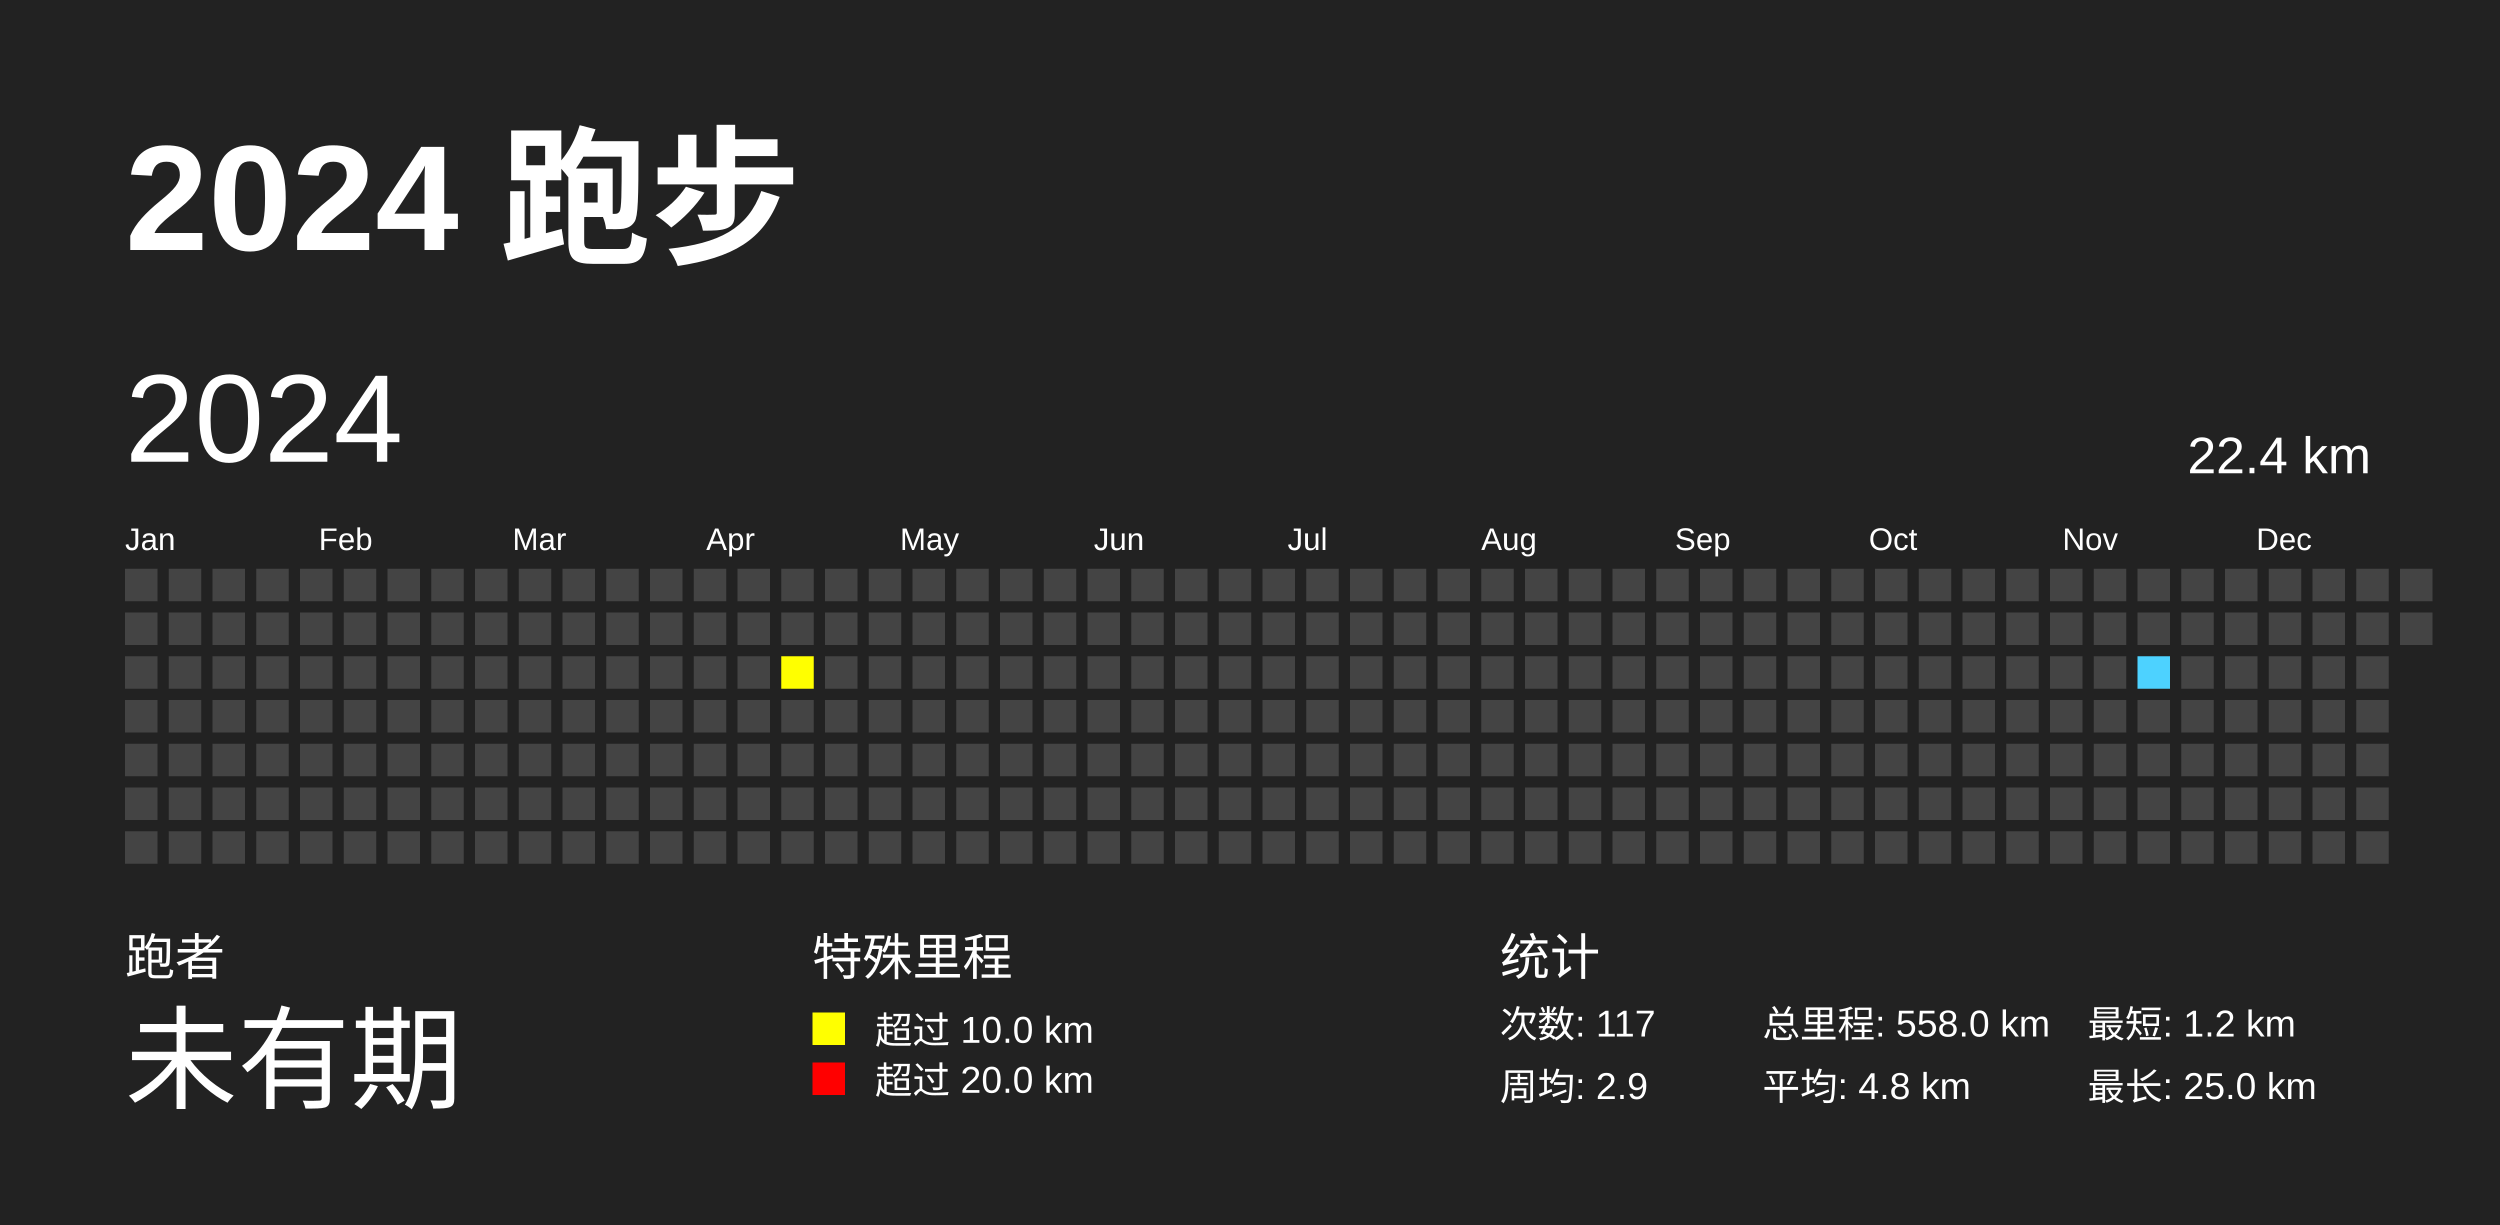
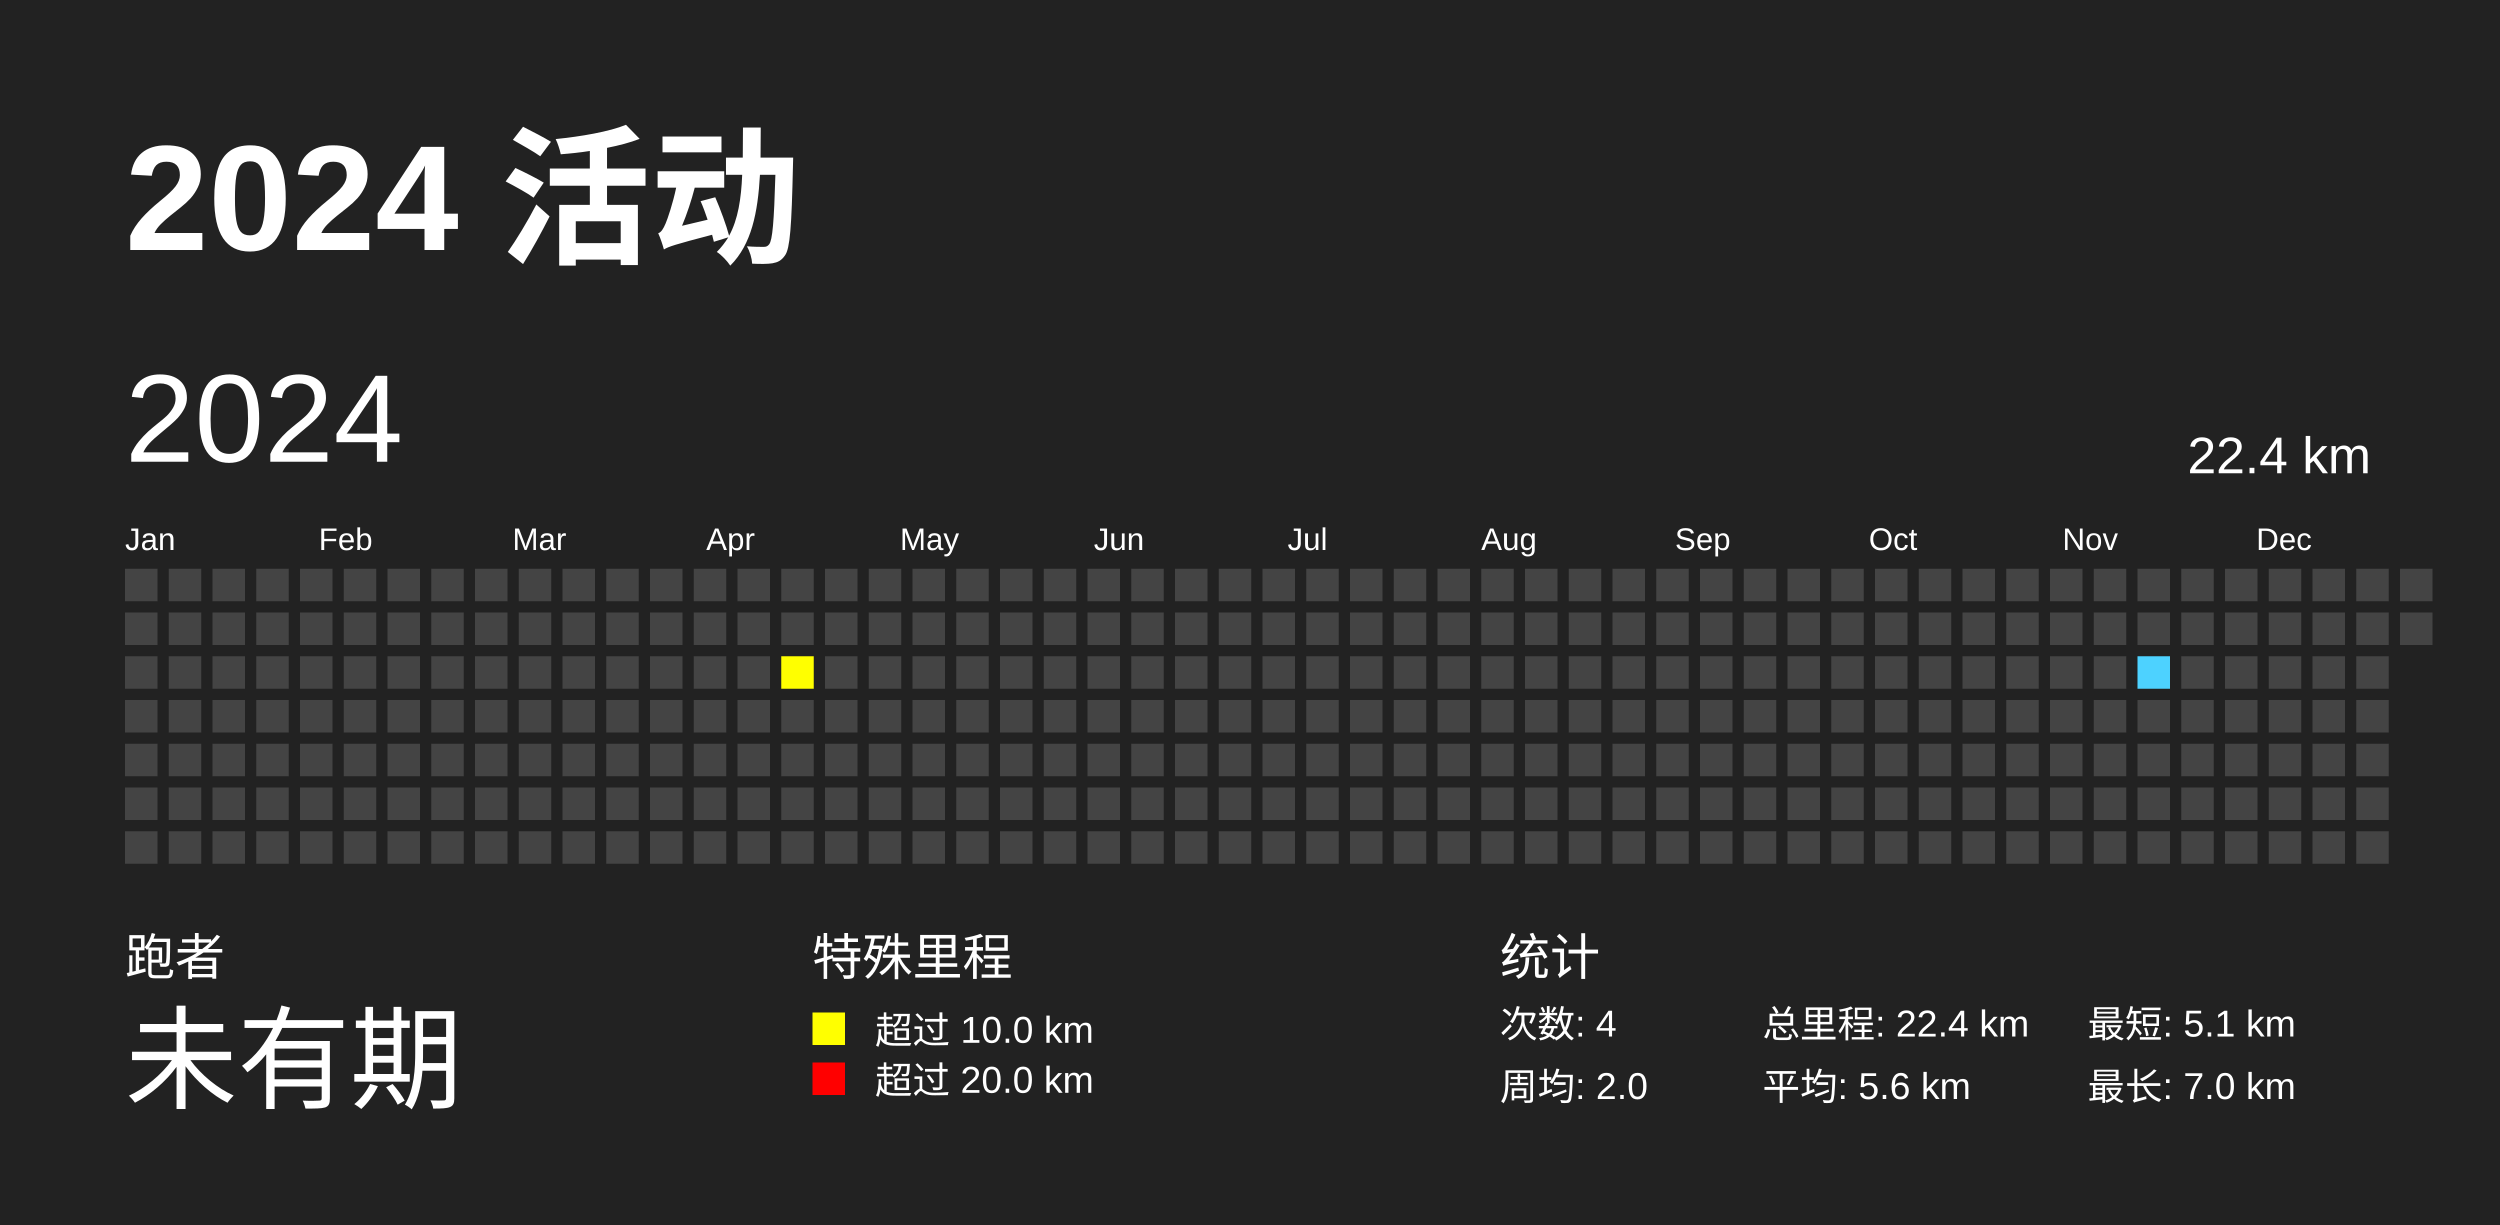
<svg xmlns="http://www.w3.org/2000/svg" baseProfile="full" height="98mm" version="1.1" viewBox="0,0,200,98" width="200mm">
  <defs>
    <pattern height="2" id="indoor-stripe" patternUnits="userSpaceOnUse" width="2">
      <line stroke="white" stroke-opacity="0.45" stroke-width="0.5" x1="0" x2="2" y1="2" y2="0" />
    </pattern>
  </defs>
  <rect fill="#222222" height="98" width="200" x="0" y="0" />
-   <text fill="#FFFFFF" style="font-size:12px; font-family:Arial; font-weight:bold;" x="10" y="20">2024 跑步</text>
+   <text fill="#FFFFFF" style="font-size:12px; font-family:Arial; font-weight:bold;" x="10" y="20">2024 活动</text>
  <text fill="#FFFFFF" style="font-size:4px; font-family:Arial" x="10" y="78">跑者</text>
  <text fill="#FFFFFF" style="font-size:9px; font-family:Arial" x="10" y="88">未有期</text>
  <text fill="#FFFFFF" style="font-size:4px; font-family:Arial" x="65" y="78">特殊里程</text>
  <rect fill="yellow" height="2.6" width="2.6" x="65" y="81" />
  <text fill="#FFFFFF" style="font-size:3px; font-family:Arial" x="70" y="83.5">超过 10.0 km</text>
  <rect fill="red" height="2.6" width="2.6" x="65" y="85" />
  <text fill="#FFFFFF" style="font-size:3px; font-family:Arial" x="70" y="87.5">超过 20.0 km</text>
  <text fill="#FFFFFF" style="font-size:4px; font-family:Arial" x="120" y="78">统计</text>
-   <text fill="#FFFFFF" style="font-size:3px; font-family:Arial" x="120" y="83">次数: 117</text>
-   <text fill="#FFFFFF" style="font-size:3px; font-family:Arial" x="120" y="88">周均: 2.9</text>
-   <text fill="#FFFFFF" style="font-size:3px; font-family:Arial" x="141" y="83">总里程: 558.0 km</text>
-   <text fill="#FFFFFF" style="font-size:3px; font-family:Arial" x="141" y="88">平均: 4.8 km</text>
-   <text fill="#FFFFFF" style="font-size:3px; font-family:Arial" x="167" y="83">最短: 1.2 km</text>
-   <text fill="#FFFFFF" style="font-size:3px; font-family:Arial" x="167" y="88">最长: 25.0 km</text>
+   <text fill="#FFFFFF" style="font-size:3px; font-family:Arial" x="120" y="83">次数: 4</text>
+   <text fill="#FFFFFF" style="font-size:3px; font-family:Arial" x="120" y="88">周均: 2.0</text>
+   <text fill="#FFFFFF" style="font-size:3px; font-family:Arial" x="141" y="83">总里程: 22.4 km</text>
+   <text fill="#FFFFFF" style="font-size:3px; font-family:Arial" x="141" y="88">平均: 5.6 km</text>
+   <text fill="#FFFFFF" style="font-size:3px; font-family:Arial" x="167" y="83">最短: 5.1 km</text>
+   <text fill="#FFFFFF" style="font-size:3px; font-family:Arial" x="167" y="88">最长: 7.0 km</text>
  <text dominant-baseline="hanging" fill="#FFFFFF" style="font-size:10.0px; font-family:Arial;" x="10" y="30">2024</text>
  <text dominant-baseline="hanging" fill="#FFFFFF" style="font-size:4.125px; font-family:Arial;" x="175" y="35">22.4 km</text>
  <text fill="#FFFFFF" style="font-size:2.5px; font-family:Arial" x="10.0" y="44">Jan</text>
  <text fill="#FFFFFF" style="font-size:2.5px; font-family:Arial" x="25.5" y="44">Feb</text>
  <text fill="#FFFFFF" style="font-size:2.5px; font-family:Arial" x="41.0" y="44">Mar</text>
  <text fill="#FFFFFF" style="font-size:2.5px; font-family:Arial" x="56.5" y="44">Apr</text>
  <text fill="#FFFFFF" style="font-size:2.5px; font-family:Arial" x="72.0" y="44">May</text>
  <text fill="#FFFFFF" style="font-size:2.5px; font-family:Arial" x="87.5" y="44">Jun</text>
  <text fill="#FFFFFF" style="font-size:2.5px; font-family:Arial" x="103.0" y="44">Jul</text>
  <text fill="#FFFFFF" style="font-size:2.5px; font-family:Arial" x="118.5" y="44">Aug</text>
  <text fill="#FFFFFF" style="font-size:2.5px; font-family:Arial" x="134.0" y="44">Sep</text>
  <text fill="#FFFFFF" style="font-size:2.5px; font-family:Arial" x="149.5" y="44">Oct</text>
  <text fill="#FFFFFF" style="font-size:2.5px; font-family:Arial" x="165.0" y="44">Nov</text>
  <text fill="#FFFFFF" style="font-size:2.5px; font-family:Arial" x="180.5" y="44">Dec</text>
  <rect fill="#444444" height="2.6" width="2.6" x="10.0" y="45.5" />
  <rect fill="#444444" height="2.6" width="2.6" x="10.0" y="49.0" />
  <rect fill="#444444" height="2.6" width="2.6" x="10.0" y="52.5" />
  <rect fill="#444444" height="2.6" width="2.6" x="10.0" y="56.0" />
  <rect fill="#444444" height="2.6" width="2.6" x="10.0" y="59.5" />
  <rect fill="#444444" height="2.6" width="2.6" x="10.0" y="63.0" />
  <rect fill="#444444" height="2.6" width="2.6" x="10.0" y="66.5" />
  <rect fill="#444444" height="2.6" width="2.6" x="13.5" y="45.5" />
  <rect fill="#444444" height="2.6" width="2.6" x="13.5" y="49.0" />
  <rect fill="#444444" height="2.6" width="2.6" x="13.5" y="52.5" />
  <rect fill="#444444" height="2.6" width="2.6" x="13.5" y="56.0" />
  <rect fill="#444444" height="2.6" width="2.6" x="13.5" y="59.5" />
  <rect fill="#444444" height="2.6" width="2.6" x="13.5" y="63.0" />
  <rect fill="#444444" height="2.6" width="2.6" x="13.5" y="66.5" />
  <rect fill="#444444" height="2.6" width="2.6" x="17.0" y="45.5" />
  <rect fill="#444444" height="2.6" width="2.6" x="17.0" y="49.0" />
  <rect fill="#444444" height="2.6" width="2.6" x="17.0" y="52.5" />
  <rect fill="#444444" height="2.6" width="2.6" x="17.0" y="56.0" />
  <rect fill="#444444" height="2.6" width="2.6" x="17.0" y="59.5" />
  <rect fill="#444444" height="2.6" width="2.6" x="17.0" y="63.0" />
  <rect fill="#444444" height="2.6" width="2.6" x="17.0" y="66.5" />
  <rect fill="#444444" height="2.6" width="2.6" x="20.5" y="45.5" />
  <rect fill="#444444" height="2.6" width="2.6" x="20.5" y="49.0" />
  <rect fill="#444444" height="2.6" width="2.6" x="20.5" y="52.5" />
  <rect fill="#444444" height="2.6" width="2.6" x="20.5" y="56.0" />
  <rect fill="#444444" height="2.6" width="2.6" x="20.5" y="59.5" />
  <rect fill="#444444" height="2.6" width="2.6" x="20.5" y="63.0" />
  <rect fill="#444444" height="2.6" width="2.6" x="20.5" y="66.5" />
  <rect fill="#444444" height="2.6" width="2.6" x="24.0" y="45.5" />
  <rect fill="#444444" height="2.6" width="2.6" x="24.0" y="49.0" />
  <rect fill="#444444" height="2.6" width="2.6" x="24.0" y="52.5" />
  <rect fill="#444444" height="2.6" width="2.6" x="24.0" y="56.0" />
  <rect fill="#444444" height="2.6" width="2.6" x="24.0" y="59.5" />
  <rect fill="#444444" height="2.6" width="2.6" x="24.0" y="63.0" />
  <rect fill="#444444" height="2.6" width="2.6" x="24.0" y="66.5" />
  <rect fill="#444444" height="2.6" width="2.6" x="27.5" y="45.5" />
  <rect fill="#444444" height="2.6" width="2.6" x="27.5" y="49.0" />
  <rect fill="#444444" height="2.6" width="2.6" x="27.5" y="52.5" />
  <rect fill="#444444" height="2.6" width="2.6" x="27.5" y="56.0" />
  <rect fill="#444444" height="2.6" width="2.6" x="27.5" y="59.5" />
  <rect fill="#444444" height="2.6" width="2.6" x="27.5" y="63.0" />
  <rect fill="#444444" height="2.6" width="2.6" x="27.5" y="66.5" />
  <rect fill="#444444" height="2.6" width="2.6" x="31.0" y="45.5" />
  <rect fill="#444444" height="2.6" width="2.6" x="31.0" y="49.0" />
  <rect fill="#444444" height="2.6" width="2.6" x="31.0" y="52.5" />
  <rect fill="#444444" height="2.6" width="2.6" x="31.0" y="56.0" />
  <rect fill="#444444" height="2.6" width="2.6" x="31.0" y="59.5" />
  <rect fill="#444444" height="2.6" width="2.6" x="31.0" y="63.0" />
  <rect fill="#444444" height="2.6" width="2.6" x="31.0" y="66.5" />
  <rect fill="#444444" height="2.6" width="2.6" x="34.5" y="45.5" />
  <rect fill="#444444" height="2.6" width="2.6" x="34.5" y="49.0" />
  <rect fill="#444444" height="2.6" width="2.6" x="34.5" y="52.5" />
  <rect fill="#444444" height="2.6" width="2.6" x="34.5" y="56.0" />
  <rect fill="#444444" height="2.6" width="2.6" x="34.5" y="59.5" />
  <rect fill="#444444" height="2.6" width="2.6" x="34.5" y="63.0" />
  <rect fill="#444444" height="2.6" width="2.6" x="34.5" y="66.5" />
  <rect fill="#444444" height="2.6" width="2.6" x="38.0" y="45.5" />
  <rect fill="#444444" height="2.6" width="2.6" x="38.0" y="49.0" />
  <rect fill="#444444" height="2.6" width="2.6" x="38.0" y="52.5" />
  <rect fill="#444444" height="2.6" width="2.6" x="38.0" y="56.0" />
  <rect fill="#444444" height="2.6" width="2.6" x="38.0" y="59.5" />
  <rect fill="#444444" height="2.6" width="2.6" x="38.0" y="63.0" />
  <rect fill="#444444" height="2.6" width="2.6" x="38.0" y="66.5" />
  <rect fill="#444444" height="2.6" width="2.6" x="41.5" y="45.5" />
  <rect fill="#444444" height="2.6" width="2.6" x="41.5" y="49.0" />
  <rect fill="#444444" height="2.6" width="2.6" x="41.5" y="52.5" />
  <rect fill="#444444" height="2.6" width="2.6" x="41.5" y="56.0" />
  <rect fill="#444444" height="2.6" width="2.6" x="41.5" y="59.5" />
  <rect fill="#444444" height="2.6" width="2.6" x="41.5" y="63.0" />
  <rect fill="#444444" height="2.6" width="2.6" x="41.5" y="66.5" />
  <rect fill="#444444" height="2.6" width="2.6" x="45.0" y="45.5" />
  <rect fill="#444444" height="2.6" width="2.6" x="45.0" y="49.0" />
  <rect fill="#444444" height="2.6" width="2.6" x="45.0" y="52.5" />
  <rect fill="#444444" height="2.6" width="2.6" x="45.0" y="56.0" />
  <rect fill="#444444" height="2.6" width="2.6" x="45.0" y="59.5" />
  <rect fill="#444444" height="2.6" width="2.6" x="45.0" y="63.0" />
  <rect fill="#444444" height="2.6" width="2.6" x="45.0" y="66.5" />
  <rect fill="#444444" height="2.6" width="2.6" x="48.5" y="45.5" />
  <rect fill="#444444" height="2.6" width="2.6" x="48.5" y="49.0" />
  <rect fill="#444444" height="2.6" width="2.6" x="48.5" y="52.5" />
  <rect fill="#444444" height="2.6" width="2.6" x="48.5" y="56.0" />
  <rect fill="#444444" height="2.6" width="2.6" x="48.5" y="59.5" />
  <rect fill="#444444" height="2.6" width="2.6" x="48.5" y="63.0" />
  <rect fill="#444444" height="2.6" width="2.6" x="48.5" y="66.5" />
  <rect fill="#444444" height="2.6" width="2.6" x="52.0" y="45.5" />
  <rect fill="#444444" height="2.6" width="2.6" x="52.0" y="49.0" />
  <rect fill="#444444" height="2.6" width="2.6" x="52.0" y="52.5" />
  <rect fill="#444444" height="2.6" width="2.6" x="52.0" y="56.0" />
  <rect fill="#444444" height="2.6" width="2.6" x="52.0" y="59.5" />
  <rect fill="#444444" height="2.6" width="2.6" x="52.0" y="63.0" />
  <rect fill="#444444" height="2.6" width="2.6" x="52.0" y="66.5" />
  <rect fill="#444444" height="2.6" width="2.6" x="55.5" y="45.5" />
  <rect fill="#444444" height="2.6" width="2.6" x="55.5" y="49.0" />
  <rect fill="#444444" height="2.6" width="2.6" x="55.5" y="52.5" />
  <rect fill="#444444" height="2.6" width="2.6" x="55.5" y="56.0" />
  <rect fill="#444444" height="2.6" width="2.6" x="55.5" y="59.5" />
  <rect fill="#444444" height="2.6" width="2.6" x="55.5" y="63.0" />
  <rect fill="#444444" height="2.6" width="2.6" x="55.5" y="66.5" />
  <rect fill="#444444" height="2.6" width="2.6" x="59.0" y="45.5" />
  <rect fill="#444444" height="2.6" width="2.6" x="59.0" y="49.0" />
  <rect fill="#444444" height="2.6" width="2.6" x="59.0" y="52.5" />
  <rect fill="#444444" height="2.6" width="2.6" x="59.0" y="56.0" />
  <rect fill="#444444" height="2.6" width="2.6" x="59.0" y="59.5" />
  <rect fill="#444444" height="2.6" width="2.6" x="59.0" y="63.0" />
  <rect fill="#444444" height="2.6" width="2.6" x="59.0" y="66.5" />
  <rect fill="#444444" height="2.6" width="2.6" x="62.5" y="45.5" />
  <rect fill="#444444" height="2.6" width="2.6" x="62.5" y="49.0" />
  <rect fill="yellow" height="2.6" width="2.6" x="62.5" y="52.5" />
  <rect fill="#444444" height="2.6" width="2.6" x="62.5" y="56.0" />
  <rect fill="#444444" height="2.6" width="2.6" x="62.5" y="59.5" />
  <rect fill="#444444" height="2.6" width="2.6" x="62.5" y="63.0" />
  <rect fill="#444444" height="2.6" width="2.6" x="62.5" y="66.5" />
  <rect fill="#444444" height="2.6" width="2.6" x="66.0" y="45.5" />
  <rect fill="#444444" height="2.6" width="2.6" x="66.0" y="49.0" />
  <rect fill="#444444" height="2.6" width="2.6" x="66.0" y="52.5" />
  <rect fill="#444444" height="2.6" width="2.6" x="66.0" y="56.0" />
  <rect fill="#444444" height="2.6" width="2.6" x="66.0" y="59.5" />
  <rect fill="#444444" height="2.6" width="2.6" x="66.0" y="63.0" />
  <rect fill="#444444" height="2.6" width="2.6" x="66.0" y="66.5" />
  <rect fill="#444444" height="2.6" width="2.6" x="69.5" y="45.5" />
  <rect fill="#444444" height="2.6" width="2.6" x="69.5" y="49.0" />
  <rect fill="#444444" height="2.6" width="2.6" x="69.5" y="52.5" />
  <rect fill="#444444" height="2.6" width="2.6" x="69.5" y="56.0" />
  <rect fill="#444444" height="2.6" width="2.6" x="69.5" y="59.5" />
  <rect fill="#444444" height="2.6" width="2.6" x="69.5" y="63.0" />
  <rect fill="#444444" height="2.6" width="2.6" x="69.5" y="66.5" />
  <rect fill="#444444" height="2.6" width="2.6" x="73.0" y="45.5" />
  <rect fill="#444444" height="2.6" width="2.6" x="73.0" y="49.0" />
  <rect fill="#444444" height="2.6" width="2.6" x="73.0" y="52.5" />
  <rect fill="#444444" height="2.6" width="2.6" x="73.0" y="56.0" />
  <rect fill="#444444" height="2.6" width="2.6" x="73.0" y="59.5" />
  <rect fill="#444444" height="2.6" width="2.6" x="73.0" y="63.0" />
  <rect fill="#444444" height="2.6" width="2.6" x="73.0" y="66.5" />
  <rect fill="#444444" height="2.6" width="2.6" x="76.5" y="45.5" />
  <rect fill="#444444" height="2.6" width="2.6" x="76.5" y="49.0" />
  <rect fill="#444444" height="2.6" width="2.6" x="76.5" y="52.5" />
  <rect fill="#444444" height="2.6" width="2.6" x="76.5" y="56.0" />
  <rect fill="#444444" height="2.6" width="2.6" x="76.5" y="59.5" />
  <rect fill="#444444" height="2.6" width="2.6" x="76.5" y="63.0" />
  <rect fill="#444444" height="2.6" width="2.6" x="76.5" y="66.5" />
  <rect fill="#444444" height="2.6" width="2.6" x="80.0" y="45.5" />
  <rect fill="#444444" height="2.6" width="2.6" x="80.0" y="49.0" />
  <rect fill="#444444" height="2.6" width="2.6" x="80.0" y="52.5" />
  <rect fill="#444444" height="2.6" width="2.6" x="80.0" y="56.0" />
  <rect fill="#444444" height="2.6" width="2.6" x="80.0" y="59.5" />
  <rect fill="#444444" height="2.6" width="2.6" x="80.0" y="63.0" />
  <rect fill="#444444" height="2.6" width="2.6" x="80.0" y="66.5" />
  <rect fill="#444444" height="2.6" width="2.6" x="83.5" y="45.5" />
  <rect fill="#444444" height="2.6" width="2.6" x="83.5" y="49.0" />
  <rect fill="#444444" height="2.6" width="2.6" x="83.5" y="52.5" />
  <rect fill="#444444" height="2.6" width="2.6" x="83.5" y="56.0" />
  <rect fill="#444444" height="2.6" width="2.6" x="83.5" y="59.5" />
  <rect fill="#444444" height="2.6" width="2.6" x="83.5" y="63.0" />
  <rect fill="#444444" height="2.6" width="2.6" x="83.5" y="66.5" />
  <rect fill="#444444" height="2.6" width="2.6" x="87.0" y="45.5" />
  <rect fill="#444444" height="2.6" width="2.6" x="87.0" y="49.0" />
  <rect fill="#444444" height="2.6" width="2.6" x="87.0" y="52.5" />
  <rect fill="#444444" height="2.6" width="2.6" x="87.0" y="56.0" />
  <rect fill="#444444" height="2.6" width="2.6" x="87.0" y="59.5" />
  <rect fill="#444444" height="2.6" width="2.6" x="87.0" y="63.0" />
  <rect fill="#444444" height="2.6" width="2.6" x="87.0" y="66.5" />
  <rect fill="#444444" height="2.6" width="2.6" x="90.5" y="45.5" />
  <rect fill="#444444" height="2.6" width="2.6" x="90.5" y="49.0" />
  <rect fill="#444444" height="2.6" width="2.6" x="90.5" y="52.5" />
  <rect fill="#444444" height="2.6" width="2.6" x="90.5" y="56.0" />
  <rect fill="#444444" height="2.6" width="2.6" x="90.5" y="59.5" />
  <rect fill="#444444" height="2.6" width="2.6" x="90.5" y="63.0" />
  <rect fill="#444444" height="2.6" width="2.6" x="90.5" y="66.5" />
  <rect fill="#444444" height="2.6" width="2.6" x="94.0" y="45.5" />
  <rect fill="#444444" height="2.6" width="2.6" x="94.0" y="49.0" />
  <rect fill="#444444" height="2.6" width="2.6" x="94.0" y="52.5" />
  <rect fill="#444444" height="2.6" width="2.6" x="94.0" y="56.0" />
  <rect fill="#444444" height="2.6" width="2.6" x="94.0" y="59.5" />
  <rect fill="#444444" height="2.6" width="2.6" x="94.0" y="63.0" />
  <rect fill="#444444" height="2.6" width="2.6" x="94.0" y="66.5" />
  <rect fill="#444444" height="2.6" width="2.6" x="97.5" y="45.5" />
  <rect fill="#444444" height="2.6" width="2.6" x="97.5" y="49.0" />
  <rect fill="#444444" height="2.6" width="2.6" x="97.5" y="52.5" />
  <rect fill="#444444" height="2.6" width="2.6" x="97.5" y="56.0" />
  <rect fill="#444444" height="2.6" width="2.6" x="97.5" y="59.5" />
  <rect fill="#444444" height="2.6" width="2.6" x="97.5" y="63.0" />
  <rect fill="#444444" height="2.6" width="2.6" x="97.5" y="66.5" />
  <rect fill="#444444" height="2.6" width="2.6" x="101.0" y="45.5" />
  <rect fill="#444444" height="2.6" width="2.6" x="101.0" y="49.0" />
  <rect fill="#444444" height="2.6" width="2.6" x="101.0" y="52.5" />
  <rect fill="#444444" height="2.6" width="2.6" x="101.0" y="56.0" />
  <rect fill="#444444" height="2.6" width="2.6" x="101.0" y="59.5" />
  <rect fill="#444444" height="2.6" width="2.6" x="101.0" y="63.0" />
  <rect fill="#444444" height="2.6" width="2.6" x="101.0" y="66.5" />
  <rect fill="#444444" height="2.6" width="2.6" x="104.5" y="45.5" />
  <rect fill="#444444" height="2.6" width="2.6" x="104.5" y="49.0" />
  <rect fill="#444444" height="2.6" width="2.6" x="104.5" y="52.5" />
  <rect fill="#444444" height="2.6" width="2.6" x="104.5" y="56.0" />
  <rect fill="#444444" height="2.6" width="2.6" x="104.5" y="59.5" />
  <rect fill="#444444" height="2.6" width="2.6" x="104.5" y="63.0" />
  <rect fill="#444444" height="2.6" width="2.6" x="104.5" y="66.5" />
  <rect fill="#444444" height="2.6" width="2.6" x="108.0" y="45.5" />
  <rect fill="#444444" height="2.6" width="2.6" x="108.0" y="49.0" />
  <rect fill="#444444" height="2.6" width="2.6" x="108.0" y="52.5" />
  <rect fill="#444444" height="2.6" width="2.6" x="108.0" y="56.0" />
  <rect fill="#444444" height="2.6" width="2.6" x="108.0" y="59.5" />
  <rect fill="#444444" height="2.6" width="2.6" x="108.0" y="63.0" />
  <rect fill="#444444" height="2.6" width="2.6" x="108.0" y="66.5" />
  <rect fill="#444444" height="2.6" width="2.6" x="111.5" y="45.5" />
  <rect fill="#444444" height="2.6" width="2.6" x="111.5" y="49.0" />
  <rect fill="#444444" height="2.6" width="2.6" x="111.5" y="52.5" />
  <rect fill="#444444" height="2.6" width="2.6" x="111.5" y="56.0" />
  <rect fill="#444444" height="2.6" width="2.6" x="111.5" y="59.5" />
  <rect fill="#444444" height="2.6" width="2.6" x="111.5" y="63.0" />
  <rect fill="#444444" height="2.6" width="2.6" x="111.5" y="66.5" />
  <rect fill="#444444" height="2.6" width="2.6" x="115.0" y="45.5" />
  <rect fill="#444444" height="2.6" width="2.6" x="115.0" y="49.0" />
  <rect fill="#444444" height="2.6" width="2.6" x="115.0" y="52.5" />
  <rect fill="#444444" height="2.6" width="2.6" x="115.0" y="56.0" />
  <rect fill="#444444" height="2.6" width="2.6" x="115.0" y="59.5" />
  <rect fill="#444444" height="2.6" width="2.6" x="115.0" y="63.0" />
  <rect fill="#444444" height="2.6" width="2.6" x="115.0" y="66.5" />
  <rect fill="#444444" height="2.6" width="2.6" x="118.5" y="45.5" />
  <rect fill="#444444" height="2.6" width="2.6" x="118.5" y="49.0" />
  <rect fill="#444444" height="2.6" width="2.6" x="118.5" y="52.5" />
  <rect fill="#444444" height="2.6" width="2.6" x="118.5" y="56.0" />
  <rect fill="#444444" height="2.6" width="2.6" x="118.5" y="59.5" />
  <rect fill="#444444" height="2.6" width="2.6" x="118.5" y="63.0" />
  <rect fill="#444444" height="2.6" width="2.6" x="118.5" y="66.5" />
  <rect fill="#444444" height="2.6" width="2.6" x="122.0" y="45.5" />
  <rect fill="#444444" height="2.6" width="2.6" x="122.0" y="49.0" />
  <rect fill="#444444" height="2.6" width="2.6" x="122.0" y="52.5" />
  <rect fill="#444444" height="2.6" width="2.6" x="122.0" y="56.0" />
  <rect fill="#444444" height="2.6" width="2.6" x="122.0" y="59.5" />
  <rect fill="#444444" height="2.6" width="2.6" x="122.0" y="63.0" />
  <rect fill="#444444" height="2.6" width="2.6" x="122.0" y="66.5" />
  <rect fill="#444444" height="2.6" width="2.6" x="125.5" y="45.5" />
  <rect fill="#444444" height="2.6" width="2.6" x="125.5" y="49.0" />
  <rect fill="#444444" height="2.6" width="2.6" x="125.5" y="52.5" />
  <rect fill="#444444" height="2.6" width="2.6" x="125.5" y="56.0" />
  <rect fill="#444444" height="2.6" width="2.6" x="125.5" y="59.5" />
  <rect fill="#444444" height="2.6" width="2.6" x="125.5" y="63.0" />
  <rect fill="#444444" height="2.6" width="2.6" x="125.5" y="66.5" />
  <rect fill="#444444" height="2.6" width="2.6" x="129.0" y="45.5" />
  <rect fill="#444444" height="2.6" width="2.6" x="129.0" y="49.0" />
  <rect fill="#444444" height="2.6" width="2.6" x="129.0" y="52.5" />
  <rect fill="#444444" height="2.6" width="2.6" x="129.0" y="56.0" />
  <rect fill="#444444" height="2.6" width="2.6" x="129.0" y="59.5" />
  <rect fill="#444444" height="2.6" width="2.6" x="129.0" y="63.0" />
  <rect fill="#444444" height="2.6" width="2.6" x="129.0" y="66.5" />
  <rect fill="#444444" height="2.6" width="2.6" x="132.5" y="45.5" />
  <rect fill="#444444" height="2.6" width="2.6" x="132.5" y="49.0" />
  <rect fill="#444444" height="2.6" width="2.6" x="132.5" y="52.5" />
  <rect fill="#444444" height="2.6" width="2.6" x="132.5" y="56.0" />
  <rect fill="#444444" height="2.6" width="2.6" x="132.5" y="59.5" />
  <rect fill="#444444" height="2.6" width="2.6" x="132.5" y="63.0" />
  <rect fill="#444444" height="2.6" width="2.6" x="132.5" y="66.5" />
  <rect fill="#444444" height="2.6" width="2.6" x="136.0" y="45.5" />
  <rect fill="#444444" height="2.6" width="2.6" x="136.0" y="49.0" />
  <rect fill="#444444" height="2.6" width="2.6" x="136.0" y="52.5" />
  <rect fill="#444444" height="2.6" width="2.6" x="136.0" y="56.0" />
  <rect fill="#444444" height="2.6" width="2.6" x="136.0" y="59.5" />
  <rect fill="#444444" height="2.6" width="2.6" x="136.0" y="63.0" />
  <rect fill="#444444" height="2.6" width="2.6" x="136.0" y="66.5" />
  <rect fill="#444444" height="2.6" width="2.6" x="139.5" y="45.5" />
  <rect fill="#444444" height="2.6" width="2.6" x="139.5" y="49.0" />
  <rect fill="#444444" height="2.6" width="2.6" x="139.5" y="52.5" />
  <rect fill="#444444" height="2.6" width="2.6" x="139.5" y="56.0" />
  <rect fill="#444444" height="2.6" width="2.6" x="139.5" y="59.5" />
  <rect fill="#444444" height="2.6" width="2.6" x="139.5" y="63.0" />
  <rect fill="#444444" height="2.6" width="2.6" x="139.5" y="66.5" />
  <rect fill="#444444" height="2.6" width="2.6" x="143.0" y="45.5" />
  <rect fill="#444444" height="2.6" width="2.6" x="143.0" y="49.0" />
  <rect fill="#444444" height="2.6" width="2.6" x="143.0" y="52.5" />
  <rect fill="#444444" height="2.6" width="2.6" x="143.0" y="56.0" />
  <rect fill="#444444" height="2.6" width="2.6" x="143.0" y="59.5" />
  <rect fill="#444444" height="2.6" width="2.6" x="143.0" y="63.0" />
  <rect fill="#444444" height="2.6" width="2.6" x="143.0" y="66.5" />
  <rect fill="#444444" height="2.6" width="2.6" x="146.5" y="45.5" />
  <rect fill="#444444" height="2.6" width="2.6" x="146.5" y="49.0" />
  <rect fill="#444444" height="2.6" width="2.6" x="146.5" y="52.5" />
  <rect fill="#444444" height="2.6" width="2.6" x="146.5" y="56.0" />
  <rect fill="#444444" height="2.6" width="2.6" x="146.5" y="59.5" />
  <rect fill="#444444" height="2.6" width="2.6" x="146.5" y="63.0" />
  <rect fill="#444444" height="2.6" width="2.6" x="146.5" y="66.5" />
  <rect fill="#444444" height="2.6" width="2.6" x="150.0" y="45.5" />
  <rect fill="#444444" height="2.6" width="2.6" x="150.0" y="49.0" />
  <rect fill="#444444" height="2.6" width="2.6" x="150.0" y="52.5" />
  <rect fill="#444444" height="2.6" width="2.6" x="150.0" y="56.0" />
  <rect fill="#444444" height="2.6" width="2.6" x="150.0" y="59.5" />
  <rect fill="#444444" height="2.6" width="2.6" x="150.0" y="63.0" />
  <rect fill="#444444" height="2.6" width="2.6" x="150.0" y="66.5" />
  <rect fill="#444444" height="2.6" width="2.6" x="153.5" y="45.5" />
  <rect fill="#444444" height="2.6" width="2.6" x="153.5" y="49.0" />
  <rect fill="#444444" height="2.6" width="2.6" x="153.5" y="52.5" />
  <rect fill="#444444" height="2.6" width="2.6" x="153.5" y="56.0" />
  <rect fill="#444444" height="2.6" width="2.6" x="153.5" y="59.5" />
  <rect fill="#444444" height="2.6" width="2.6" x="153.5" y="63.0" />
  <rect fill="#444444" height="2.6" width="2.6" x="153.5" y="66.5" />
  <rect fill="#444444" height="2.6" width="2.6" x="157.0" y="45.5" />
  <rect fill="#444444" height="2.6" width="2.6" x="157.0" y="49.0" />
  <rect fill="#444444" height="2.6" width="2.6" x="157.0" y="52.5" />
  <rect fill="#444444" height="2.6" width="2.6" x="157.0" y="56.0" />
  <rect fill="#444444" height="2.6" width="2.6" x="157.0" y="59.5" />
  <rect fill="#444444" height="2.6" width="2.6" x="157.0" y="63.0" />
  <rect fill="#444444" height="2.6" width="2.6" x="157.0" y="66.5" />
  <rect fill="#444444" height="2.6" width="2.6" x="160.5" y="45.5" />
  <rect fill="#444444" height="2.6" width="2.6" x="160.5" y="49.0" />
  <rect fill="#444444" height="2.6" width="2.6" x="160.5" y="52.5" />
  <rect fill="#444444" height="2.6" width="2.6" x="160.5" y="56.0" />
  <rect fill="#444444" height="2.6" width="2.6" x="160.5" y="59.5" />
  <rect fill="#444444" height="2.6" width="2.6" x="160.5" y="63.0" />
  <rect fill="#444444" height="2.6" width="2.6" x="160.5" y="66.5" />
  <rect fill="#444444" height="2.6" width="2.6" x="164.0" y="45.5" />
  <rect fill="#444444" height="2.6" width="2.6" x="164.0" y="49.0" />
  <rect fill="#444444" height="2.6" width="2.6" x="164.0" y="52.5" />
  <rect fill="#444444" height="2.6" width="2.6" x="164.0" y="56.0" />
  <rect fill="#444444" height="2.6" width="2.6" x="164.0" y="59.5" />
  <rect fill="#444444" height="2.6" width="2.6" x="164.0" y="63.0" />
  <rect fill="#444444" height="2.6" width="2.6" x="164.0" y="66.5" />
  <rect fill="#444444" height="2.6" width="2.6" x="167.5" y="45.5" />
  <rect fill="#444444" height="2.6" width="2.6" x="167.5" y="49.0" />
  <rect fill="#444444" height="2.6" width="2.6" x="167.5" y="52.5" />
  <rect fill="#444444" height="2.6" width="2.6" x="167.5" y="56.0" />
  <rect fill="#444444" height="2.6" width="2.6" x="167.5" y="59.5" />
  <rect fill="#444444" height="2.6" width="2.6" x="167.5" y="63.0" />
  <rect fill="#444444" height="2.6" width="2.6" x="167.5" y="66.5" />
  <rect fill="#444444" height="2.6" width="2.6" x="171.0" y="45.5" />
  <rect fill="#444444" height="2.6" width="2.6" x="171.0" y="49.0" />
  <rect fill="#4DD2FF" height="2.6" width="2.6" x="171.0" y="52.5" />
  <rect fill="#444444" height="2.6" width="2.6" x="171.0" y="56.0" />
  <rect fill="#444444" height="2.6" width="2.6" x="171.0" y="59.5" />
  <rect fill="#444444" height="2.6" width="2.6" x="171.0" y="63.0" />
  <rect fill="#444444" height="2.6" width="2.6" x="171.0" y="66.5" />
  <rect fill="#444444" height="2.6" width="2.6" x="174.5" y="45.5" />
  <rect fill="#444444" height="2.6" width="2.6" x="174.5" y="49.0" />
  <rect fill="#444444" height="2.6" width="2.6" x="174.5" y="52.5" />
  <rect fill="#444444" height="2.6" width="2.6" x="174.5" y="56.0" />
  <rect fill="#444444" height="2.6" width="2.6" x="174.5" y="59.5" />
  <rect fill="#444444" height="2.6" width="2.6" x="174.5" y="63.0" />
  <rect fill="#444444" height="2.6" width="2.6" x="174.5" y="66.5" />
  <rect fill="#444444" height="2.6" width="2.6" x="178.0" y="45.5" />
  <rect fill="#444444" height="2.6" width="2.6" x="178.0" y="49.0" />
  <rect fill="#444444" height="2.6" width="2.6" x="178.0" y="52.5" />
  <rect fill="#444444" height="2.6" width="2.6" x="178.0" y="56.0" />
  <rect fill="#444444" height="2.6" width="2.6" x="178.0" y="59.5" />
  <rect fill="#444444" height="2.6" width="2.6" x="178.0" y="63.0" />
  <rect fill="#444444" height="2.6" width="2.6" x="178.0" y="66.5" />
  <rect fill="#444444" height="2.6" width="2.6" x="181.5" y="45.5" />
  <rect fill="#444444" height="2.6" width="2.6" x="181.5" y="49.0" />
  <rect fill="#444444" height="2.6" width="2.6" x="181.5" y="52.5" />
  <rect fill="#444444" height="2.6" width="2.6" x="181.5" y="56.0" />
  <rect fill="#444444" height="2.6" width="2.6" x="181.5" y="59.5" />
  <rect fill="#444444" height="2.6" width="2.6" x="181.5" y="63.0" />
  <rect fill="#444444" height="2.6" width="2.6" x="181.5" y="66.5" />
  <rect fill="#444444" height="2.6" width="2.6" x="185.0" y="45.5" />
  <rect fill="#444444" height="2.6" width="2.6" x="185.0" y="49.0" />
  <rect fill="#444444" height="2.6" width="2.6" x="185.0" y="52.5" />
  <rect fill="#444444" height="2.6" width="2.6" x="185.0" y="56.0" />
  <rect fill="#444444" height="2.6" width="2.6" x="185.0" y="59.5" />
  <rect fill="#444444" height="2.6" width="2.6" x="185.0" y="63.0" />
  <rect fill="#444444" height="2.6" width="2.6" x="185.0" y="66.5" />
  <rect fill="#444444" height="2.6" width="2.6" x="188.5" y="45.5" />
  <rect fill="#444444" height="2.6" width="2.6" x="188.5" y="49.0" />
  <rect fill="#444444" height="2.6" width="2.6" x="188.5" y="52.5" />
  <rect fill="#444444" height="2.6" width="2.6" x="188.5" y="56.0" />
  <rect fill="#444444" height="2.6" width="2.6" x="188.5" y="59.5" />
  <rect fill="#444444" height="2.6" width="2.6" x="188.5" y="63.0" />
  <rect fill="#444444" height="2.6" width="2.6" x="188.5" y="66.5" />
  <rect fill="#444444" height="2.6" width="2.6" x="192.0" y="45.5" />
  <rect fill="#444444" height="2.6" width="2.6" x="192.0" y="49.0" />
</svg>
